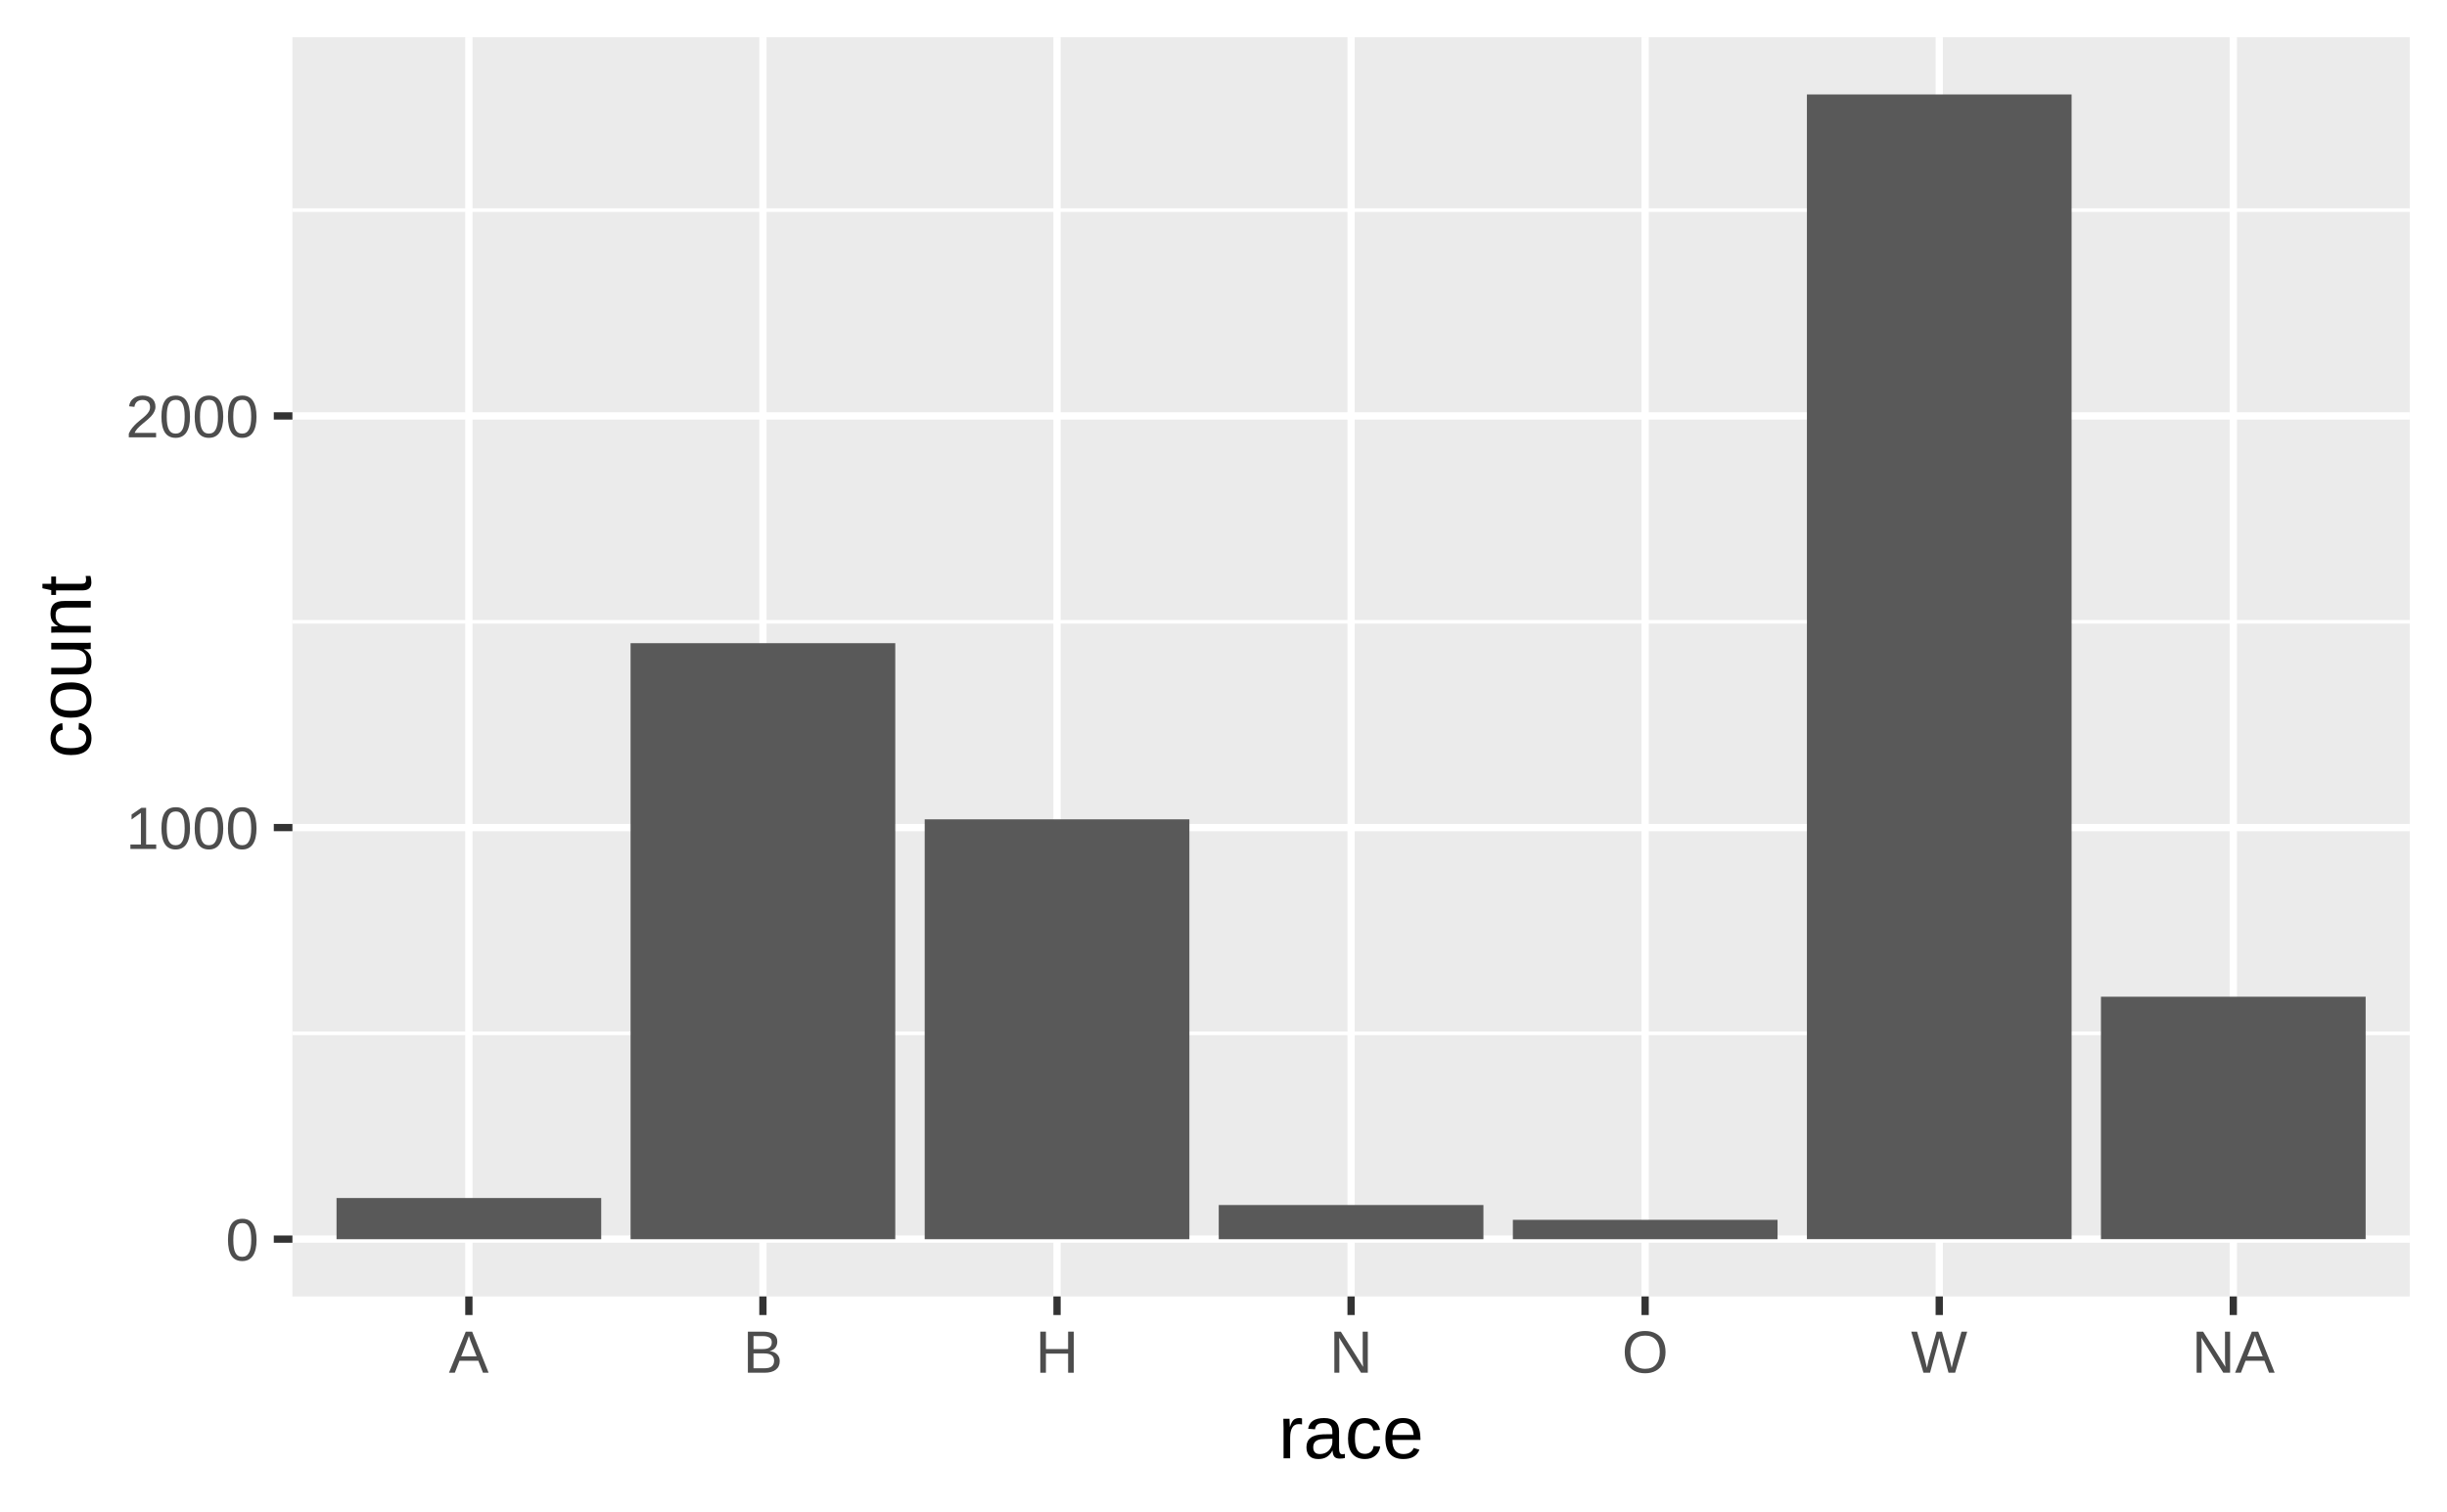
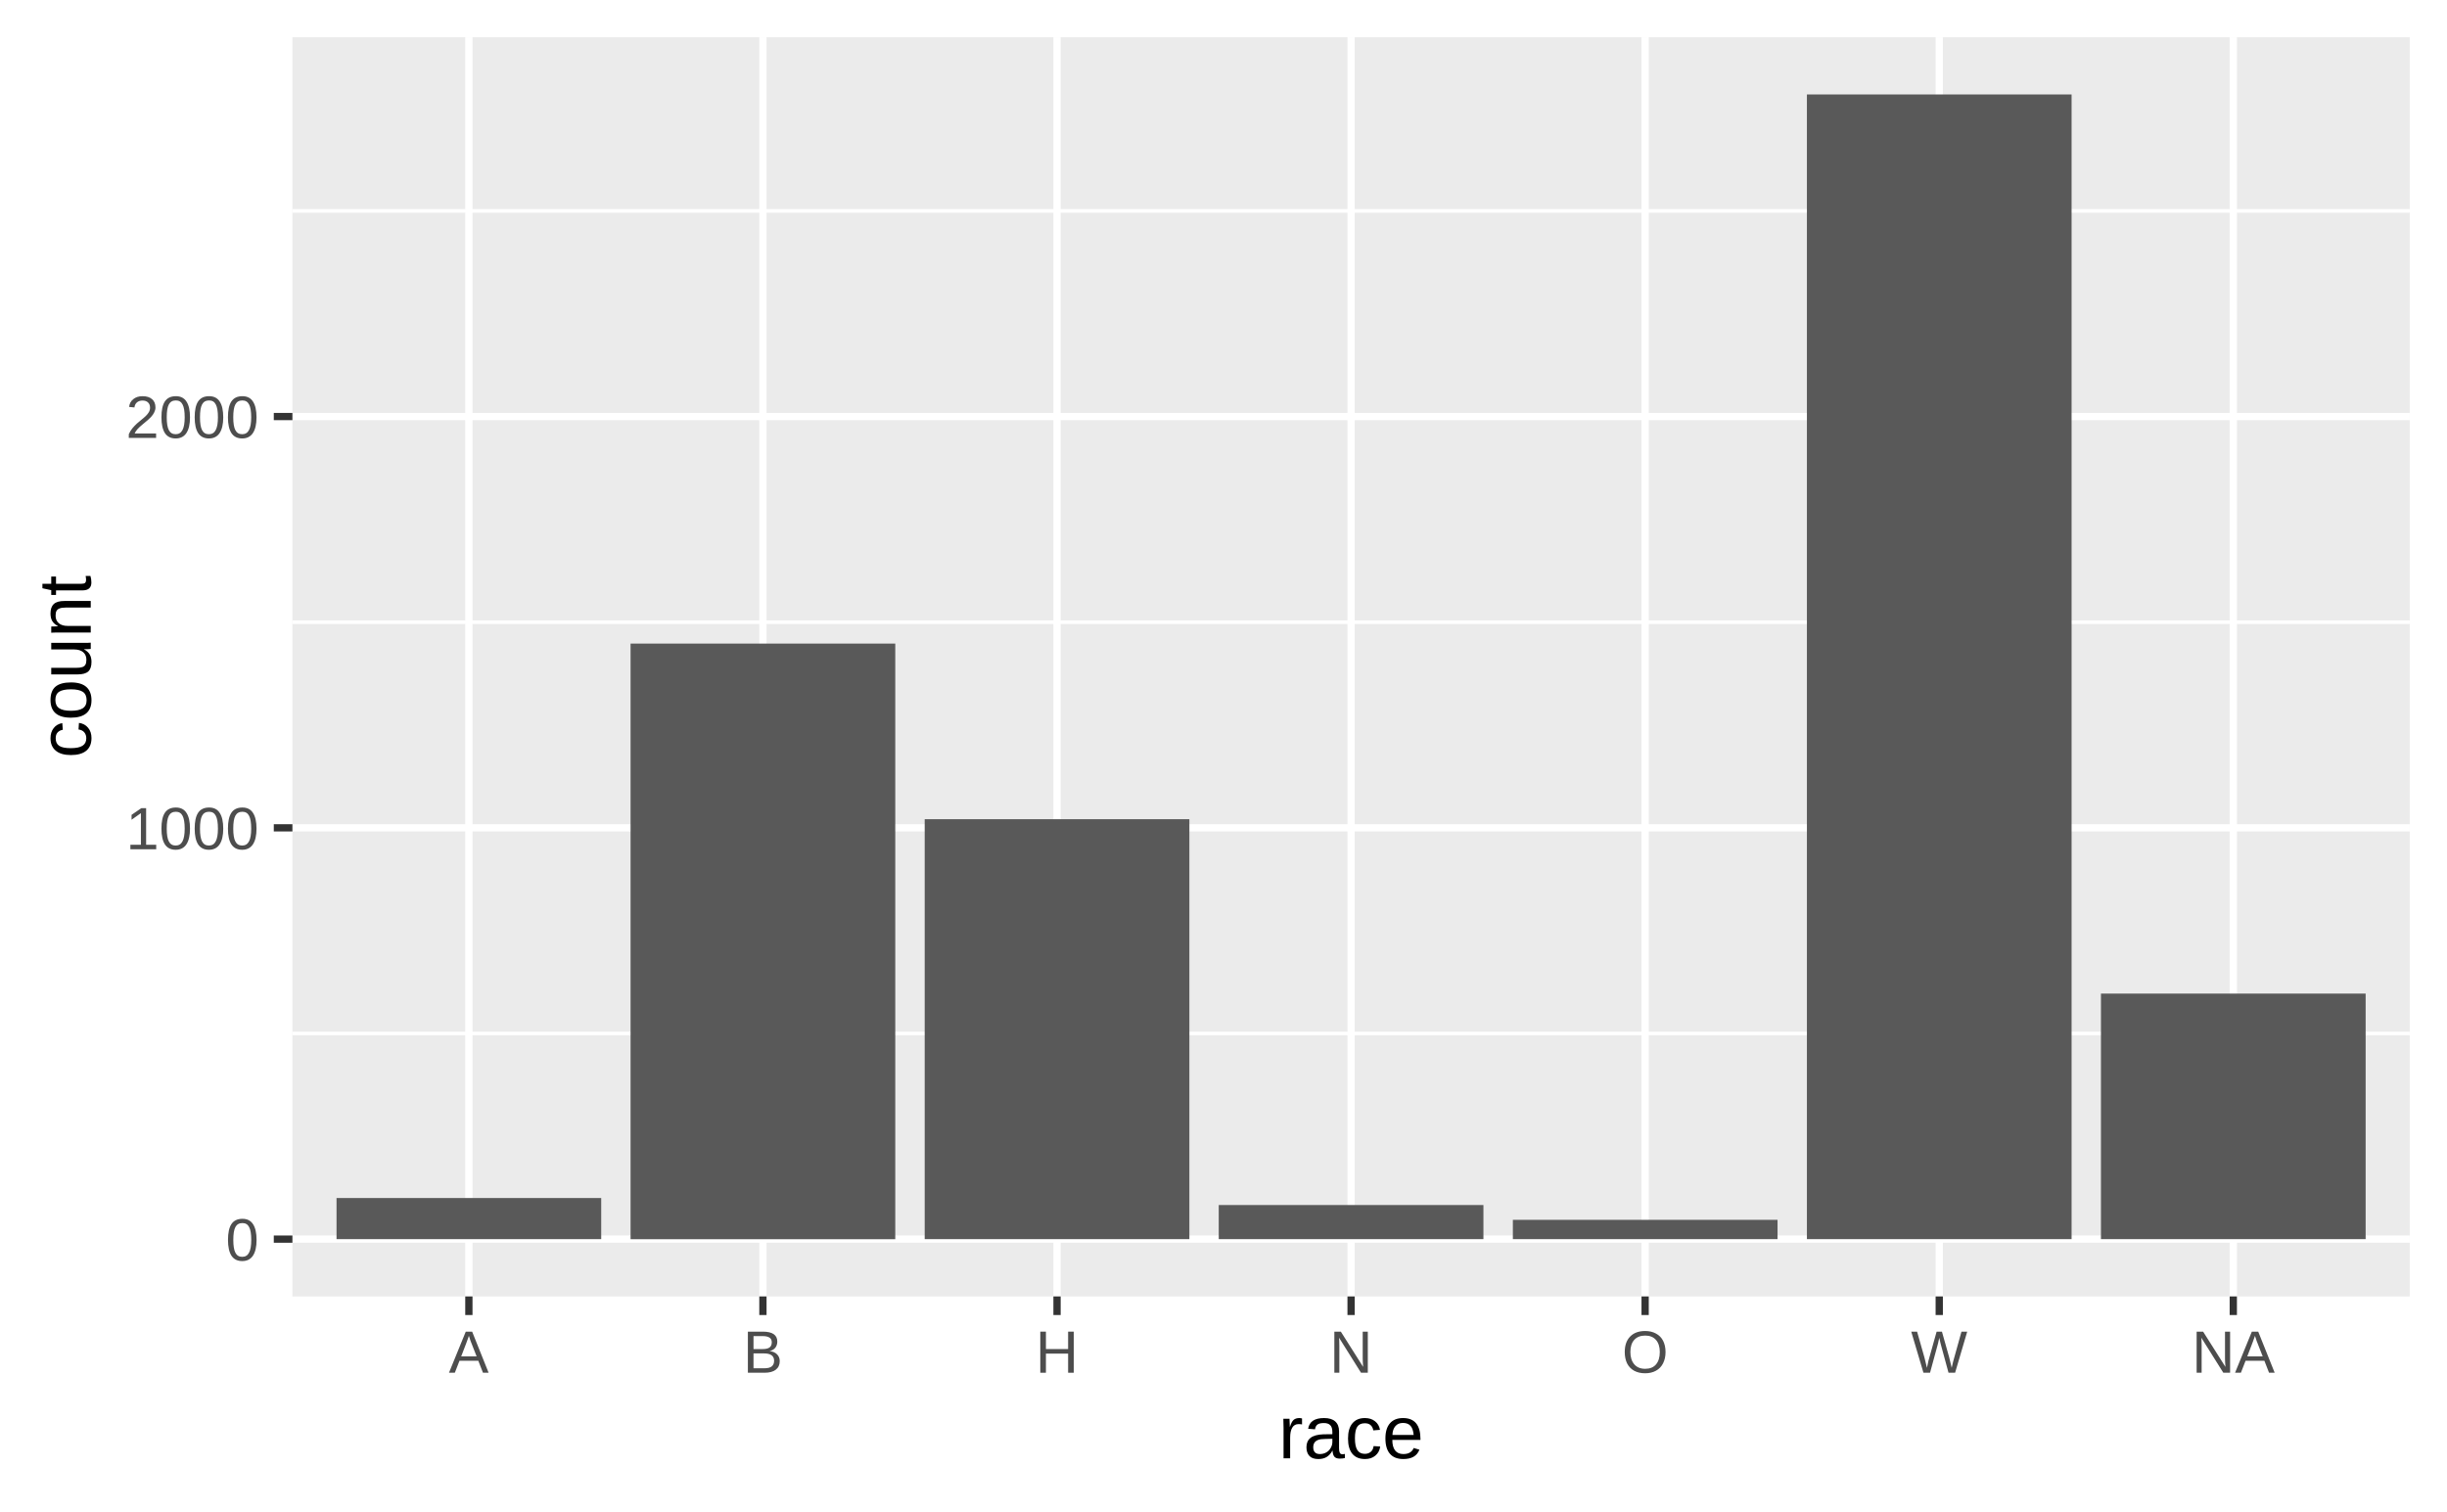
<svg xmlns="http://www.w3.org/2000/svg" viewBox="0 0 360.00 222.48">
  <defs>
    <style type="text/css">
    line, polyline, polygon, path, rect, circle {
      fill: none;
      stroke: #000000;
      stroke-linecap: round;
      stroke-linejoin: round;
      stroke-miterlimit: 10.00;
    }
  </style>
  </defs>
  <rect width="100%" height="100%" style="stroke: none; fill: #FFFFFF;" />
  <rect x="0" y="0.00" width="360.00" height="222.48" style="stroke-width: 1.07; stroke: #FFFFFF; fill: #FFFFFF;" />
  <defs>
    <clipPath id="cpNDMuMDJ8MzU0LjUyfDE5MC43Nnw1LjQ4">
      <rect x="43.02" y="5.48" width="311.50" height="185.28" />
    </clipPath>
  </defs>
  <rect x="43.02" y="5.48" width="311.50" height="185.28" style="stroke-width: 1.07; stroke: none; fill: #EBEBEB;" clip-path="url(#cpNDMuMDJ8MzU0LjUyfDE5MC43Nnw1LjQ4)" />
-   <polyline points="43.02,152.05 354.52,152.05 " style="stroke-width: 0.53; stroke: #FFFFFF; stroke-linecap: butt;" clip-path="url(#cpNDMuMDJ8MzU0LjUyfDE5MC43Nnw1LjQ4)" />
-   <polyline points="43.02,91.49 354.52,91.49 " style="stroke-width: 0.53; stroke: #FFFFFF; stroke-linecap: butt;" clip-path="url(#cpNDMuMDJ8MzU0LjUyfDE5MC43Nnw1LjQ4)" />
-   <polyline points="43.02,30.92 354.52,30.92 " style="stroke-width: 0.53; stroke: #FFFFFF; stroke-linecap: butt;" clip-path="url(#cpNDMuMDJ8MzU0LjUyfDE5MC43Nnw1LjQ4)" />
+   <polyline points="43.02,152.07 354.52,152.07 " style="stroke-width: 0.53; stroke: #FFFFFF; stroke-linecap: butt;" clip-path="url(#cpNDMuMDJ8MzU0LjUyfDE5MC43Nnw1LjQ4)" />
+   <polyline points="43.02,91.55 354.52,91.55 " style="stroke-width: 0.53; stroke: #FFFFFF; stroke-linecap: butt;" clip-path="url(#cpNDMuMDJ8MzU0LjUyfDE5MC43Nnw1LjQ4)" />
+   <polyline points="43.02,31.03 354.52,31.03 " style="stroke-width: 0.53; stroke: #FFFFFF; stroke-linecap: butt;" clip-path="url(#cpNDMuMDJ8MzU0LjUyfDE5MC43Nnw1LjQ4)" />
  <polyline points="43.02,182.33 354.52,182.33 " style="stroke-width: 1.07; stroke: #FFFFFF; stroke-linecap: butt;" clip-path="url(#cpNDMuMDJ8MzU0LjUyfDE5MC43Nnw1LjQ4)" />
-   <polyline points="43.02,121.77 354.52,121.77 " style="stroke-width: 1.07; stroke: #FFFFFF; stroke-linecap: butt;" clip-path="url(#cpNDMuMDJ8MzU0LjUyfDE5MC43Nnw1LjQ4)" />
-   <polyline points="43.02,61.20 354.52,61.20 " style="stroke-width: 1.07; stroke: #FFFFFF; stroke-linecap: butt;" clip-path="url(#cpNDMuMDJ8MzU0LjUyfDE5MC43Nnw1LjQ4)" />
+   <polyline points="43.02,121.81 354.52,121.81 " style="stroke-width: 1.07; stroke: #FFFFFF; stroke-linecap: butt;" clip-path="url(#cpNDMuMDJ8MzU0LjUyfDE5MC43Nnw1LjQ4)" />
+   <polyline points="43.02,61.29 354.52,61.29 " style="stroke-width: 1.07; stroke: #FFFFFF; stroke-linecap: butt;" clip-path="url(#cpNDMuMDJ8MzU0LjUyfDE5MC43Nnw1LjQ4)" />
  <polyline points="68.98,190.76 68.98,5.48 " style="stroke-width: 1.07; stroke: #FFFFFF; stroke-linecap: butt;" clip-path="url(#cpNDMuMDJ8MzU0LjUyfDE5MC43Nnw1LjQ4)" />
  <polyline points="112.24,190.76 112.24,5.48 " style="stroke-width: 1.07; stroke: #FFFFFF; stroke-linecap: butt;" clip-path="url(#cpNDMuMDJ8MzU0LjUyfDE5MC43Nnw1LjQ4)" />
  <polyline points="155.51,190.76 155.51,5.48 " style="stroke-width: 1.07; stroke: #FFFFFF; stroke-linecap: butt;" clip-path="url(#cpNDMuMDJ8MzU0LjUyfDE5MC43Nnw1LjQ4)" />
  <polyline points="198.77,190.76 198.77,5.48 " style="stroke-width: 1.07; stroke: #FFFFFF; stroke-linecap: butt;" clip-path="url(#cpNDMuMDJ8MzU0LjUyfDE5MC43Nnw1LjQ4)" />
  <polyline points="242.03,190.76 242.03,5.48 " style="stroke-width: 1.07; stroke: #FFFFFF; stroke-linecap: butt;" clip-path="url(#cpNDMuMDJ8MzU0LjUyfDE5MC43Nnw1LjQ4)" />
  <polyline points="285.30,190.76 285.30,5.48 " style="stroke-width: 1.07; stroke: #FFFFFF; stroke-linecap: butt;" clip-path="url(#cpNDMuMDJ8MzU0LjUyfDE5MC43Nnw1LjQ4)" />
  <polyline points="328.56,190.76 328.56,5.48 " style="stroke-width: 1.07; stroke: #FFFFFF; stroke-linecap: butt;" clip-path="url(#cpNDMuMDJ8MzU0LjUyfDE5MC43Nnw1LjQ4)" />
-   <rect x="49.51" y="176.28" width="38.94" height="6.06" style="stroke-width: 1.07; stroke: none; stroke-linecap: square; stroke-linejoin: miter; fill: #595959;" clip-path="url(#cpNDMuMDJ8MzU0LjUyfDE5MC43Nnw1LjQ4)" />
-   <rect x="92.77" y="94.64" width="38.94" height="87.70" style="stroke-width: 1.07; stroke: none; stroke-linecap: square; stroke-linejoin: miter; fill: #595959;" clip-path="url(#cpNDMuMDJ8MzU0LjUyfDE5MC43Nnw1LjQ4)" />
-   <rect x="136.04" y="120.56" width="38.94" height="61.78" style="stroke-width: 1.07; stroke: none; stroke-linecap: square; stroke-linejoin: miter; fill: #595959;" clip-path="url(#cpNDMuMDJ8MzU0LjUyfDE5MC43Nnw1LjQ4)" />
-   <rect x="179.30" y="177.31" width="38.94" height="5.03" style="stroke-width: 1.07; stroke: none; stroke-linecap: square; stroke-linejoin: miter; fill: #595959;" clip-path="url(#cpNDMuMDJ8MzU0LjUyfDE5MC43Nnw1LjQ4)" />
-   <rect x="222.57" y="179.49" width="38.94" height="2.85" style="stroke-width: 1.07; stroke: none; stroke-linecap: square; stroke-linejoin: miter; fill: #595959;" clip-path="url(#cpNDMuMDJ8MzU0LjUyfDE5MC43Nnw1LjQ4)" />
+   <rect x="49.51" y="176.28" width="38.94" height="6.05" style="stroke-width: 1.07; stroke: none; stroke-linecap: square; stroke-linejoin: miter; fill: #595959;" clip-path="url(#cpNDMuMDJ8MzU0LjUyfDE5MC43Nnw1LjQ4)" />
+   <rect x="92.77" y="94.70" width="38.94" height="87.64" style="stroke-width: 1.07; stroke: none; stroke-linecap: square; stroke-linejoin: miter; fill: #595959;" clip-path="url(#cpNDMuMDJ8MzU0LjUyfDE5MC43Nnw1LjQ4)" />
+   <rect x="136.04" y="120.54" width="38.94" height="61.79" style="stroke-width: 1.07; stroke: none; stroke-linecap: square; stroke-linejoin: miter; fill: #595959;" clip-path="url(#cpNDMuMDJ8MzU0LjUyfDE5MC43Nnw1LjQ4)" />
+   <rect x="179.30" y="177.31" width="38.94" height="5.02" style="stroke-width: 1.07; stroke: none; stroke-linecap: square; stroke-linejoin: miter; fill: #595959;" clip-path="url(#cpNDMuMDJ8MzU0LjUyfDE5MC43Nnw1LjQ4)" />
+   <rect x="222.57" y="179.49" width="38.94" height="2.84" style="stroke-width: 1.07; stroke: none; stroke-linecap: square; stroke-linejoin: miter; fill: #595959;" clip-path="url(#cpNDMuMDJ8MzU0LjUyfDE5MC43Nnw1LjQ4)" />
  <rect x="265.83" y="13.90" width="38.94" height="168.43" style="stroke-width: 1.07; stroke: none; stroke-linecap: square; stroke-linejoin: miter; fill: #595959;" clip-path="url(#cpNDMuMDJ8MzU0LjUyfDE5MC43Nnw1LjQ4)" />
-   <rect x="309.09" y="146.66" width="38.94" height="35.67" style="stroke-width: 1.07; stroke: none; stroke-linecap: square; stroke-linejoin: miter; fill: #595959;" clip-path="url(#cpNDMuMDJ8MzU0LjUyfDE5MC43Nnw1LjQ4)" />
+   <rect x="309.09" y="146.20" width="38.94" height="36.13" style="stroke-width: 1.07; stroke: none; stroke-linecap: square; stroke-linejoin: miter; fill: #595959;" clip-path="url(#cpNDMuMDJ8MzU0LjUyfDE5MC43Nnw1LjQ4)" />
  <defs>
    <clipPath id="cpMC4wMHwzNjAuMDB8MjIyLjQ4fDAuMDA=">
      <rect x="0.00" y="0.00" width="360.00" height="222.48" />
    </clipPath>
  </defs>
  <g clip-path="url(#cpMC4wMHwzNjAuMDB8MjIyLjQ4fDAuMDA=)">
    <text x="33.20" y="185.48" style="font-size: 8.80px; fill: #4D4D4D; font-family: Arial;" textLength="4.89px" lengthAdjust="spacingAndGlyphs">0</text>
  </g>
  <g clip-path="url(#cpMC4wMHwzNjAuMDB8MjIyLjQ4fDAuMDA=)">
-     <text x="18.51" y="124.92" style="font-size: 8.80px; fill: #4D4D4D; font-family: Arial;" textLength="19.58px" lengthAdjust="spacingAndGlyphs">1000</text>
+     <text x="18.51" y="124.96" style="font-size: 8.80px; fill: #4D4D4D; font-family: Arial;" textLength="19.58px" lengthAdjust="spacingAndGlyphs">1000</text>
  </g>
  <g clip-path="url(#cpMC4wMHwzNjAuMDB8MjIyLjQ4fDAuMDA=)">
-     <text x="18.51" y="64.35" style="font-size: 8.80px; fill: #4D4D4D; font-family: Arial;" textLength="19.58px" lengthAdjust="spacingAndGlyphs">2000</text>
+     <text x="18.51" y="64.44" style="font-size: 8.80px; fill: #4D4D4D; font-family: Arial;" textLength="19.58px" lengthAdjust="spacingAndGlyphs">2000</text>
  </g>
  <polyline points="40.28,182.33 43.02,182.33 " style="stroke-width: 1.07; stroke: #333333; stroke-linecap: butt;" clip-path="url(#cpMC4wMHwzNjAuMDB8MjIyLjQ4fDAuMDA=)" />
-   <polyline points="40.28,121.77 43.02,121.77 " style="stroke-width: 1.07; stroke: #333333; stroke-linecap: butt;" clip-path="url(#cpMC4wMHwzNjAuMDB8MjIyLjQ4fDAuMDA=)" />
-   <polyline points="40.28,61.20 43.02,61.20 " style="stroke-width: 1.07; stroke: #333333; stroke-linecap: butt;" clip-path="url(#cpMC4wMHwzNjAuMDB8MjIyLjQ4fDAuMDA=)" />
+   <polyline points="40.28,121.81 43.02,121.81 " style="stroke-width: 1.07; stroke: #333333; stroke-linecap: butt;" clip-path="url(#cpMC4wMHwzNjAuMDB8MjIyLjQ4fDAuMDA=)" />
+   <polyline points="40.28,61.29 43.02,61.29 " style="stroke-width: 1.07; stroke: #333333; stroke-linecap: butt;" clip-path="url(#cpMC4wMHwzNjAuMDB8MjIyLjQ4fDAuMDA=)" />
  <polyline points="68.98,193.50 68.98,190.76 " style="stroke-width: 1.07; stroke: #333333; stroke-linecap: butt;" clip-path="url(#cpMC4wMHwzNjAuMDB8MjIyLjQ4fDAuMDA=)" />
  <polyline points="112.24,193.50 112.24,190.76 " style="stroke-width: 1.07; stroke: #333333; stroke-linecap: butt;" clip-path="url(#cpMC4wMHwzNjAuMDB8MjIyLjQ4fDAuMDA=)" />
  <polyline points="155.51,193.50 155.51,190.76 " style="stroke-width: 1.07; stroke: #333333; stroke-linecap: butt;" clip-path="url(#cpMC4wMHwzNjAuMDB8MjIyLjQ4fDAuMDA=)" />
  <polyline points="198.77,193.50 198.77,190.76 " style="stroke-width: 1.07; stroke: #333333; stroke-linecap: butt;" clip-path="url(#cpMC4wMHwzNjAuMDB8MjIyLjQ4fDAuMDA=)" />
  <polyline points="242.03,193.50 242.03,190.76 " style="stroke-width: 1.07; stroke: #333333; stroke-linecap: butt;" clip-path="url(#cpMC4wMHwzNjAuMDB8MjIyLjQ4fDAuMDA=)" />
  <polyline points="285.30,193.50 285.30,190.76 " style="stroke-width: 1.07; stroke: #333333; stroke-linecap: butt;" clip-path="url(#cpMC4wMHwzNjAuMDB8MjIyLjQ4fDAuMDA=)" />
  <polyline points="328.56,193.50 328.56,190.76 " style="stroke-width: 1.07; stroke: #333333; stroke-linecap: butt;" clip-path="url(#cpMC4wMHwzNjAuMDB8MjIyLjQ4fDAuMDA=)" />
  <g clip-path="url(#cpMC4wMHwzNjAuMDB8MjIyLjQ4fDAuMDA=)">
    <text x="66.04" y="201.99" style="font-size: 8.80px; fill: #4D4D4D; font-family: Arial;" textLength="5.87px" lengthAdjust="spacingAndGlyphs">A</text>
  </g>
  <g clip-path="url(#cpMC4wMHwzNjAuMDB8MjIyLjQ4fDAuMDA=)">
    <text x="109.31" y="201.99" style="font-size: 8.80px; fill: #4D4D4D; font-family: Arial;" textLength="5.87px" lengthAdjust="spacingAndGlyphs">B</text>
  </g>
  <g clip-path="url(#cpMC4wMHwzNjAuMDB8MjIyLjQ4fDAuMDA=)">
    <text x="152.33" y="201.99" style="font-size: 8.80px; fill: #4D4D4D; font-family: Arial;" textLength="6.36px" lengthAdjust="spacingAndGlyphs">H</text>
  </g>
  <g clip-path="url(#cpMC4wMHwzNjAuMDB8MjIyLjQ4fDAuMDA=)">
    <text x="195.59" y="201.99" style="font-size: 8.80px; fill: #4D4D4D; font-family: Arial;" textLength="6.36px" lengthAdjust="spacingAndGlyphs">N</text>
  </g>
  <g clip-path="url(#cpMC4wMHwzNjAuMDB8MjIyLjQ4fDAuMDA=)">
    <text x="238.61" y="201.99" style="font-size: 8.80px; fill: #4D4D4D; font-family: Arial;" textLength="6.84px" lengthAdjust="spacingAndGlyphs">O</text>
  </g>
  <g clip-path="url(#cpMC4wMHwzNjAuMDB8MjIyLjQ4fDAuMDA=)">
    <text x="281.15" y="201.99" style="font-size: 8.80px; fill: #4D4D4D; font-family: Arial;" textLength="8.31px" lengthAdjust="spacingAndGlyphs">W</text>
  </g>
  <g clip-path="url(#cpMC4wMHwzNjAuMDB8MjIyLjQ4fDAuMDA=)">
    <text x="322.45" y="201.99" style="font-size: 8.80px; fill: #4D4D4D; font-family: Arial;" textLength="12.22px" lengthAdjust="spacingAndGlyphs">NA</text>
  </g>
  <g clip-path="url(#cpMC4wMHwzNjAuMDB8MjIyLjQ4fDAuMDA=)">
    <text x="188.07" y="214.58" style="font-size: 11.00px; font-family: Arial;" textLength="21.40px" lengthAdjust="spacingAndGlyphs">race</text>
  </g>
  <g clip-path="url(#cpMC4wMHwzNjAuMDB8MjIyLjQ4fDAuMDA=)">
    <text transform="translate(13.35,111.57) rotate(-90)" style="font-size: 11.00px; font-family: Arial;" textLength="26.91px" lengthAdjust="spacingAndGlyphs">count</text>
  </g>
</svg>
